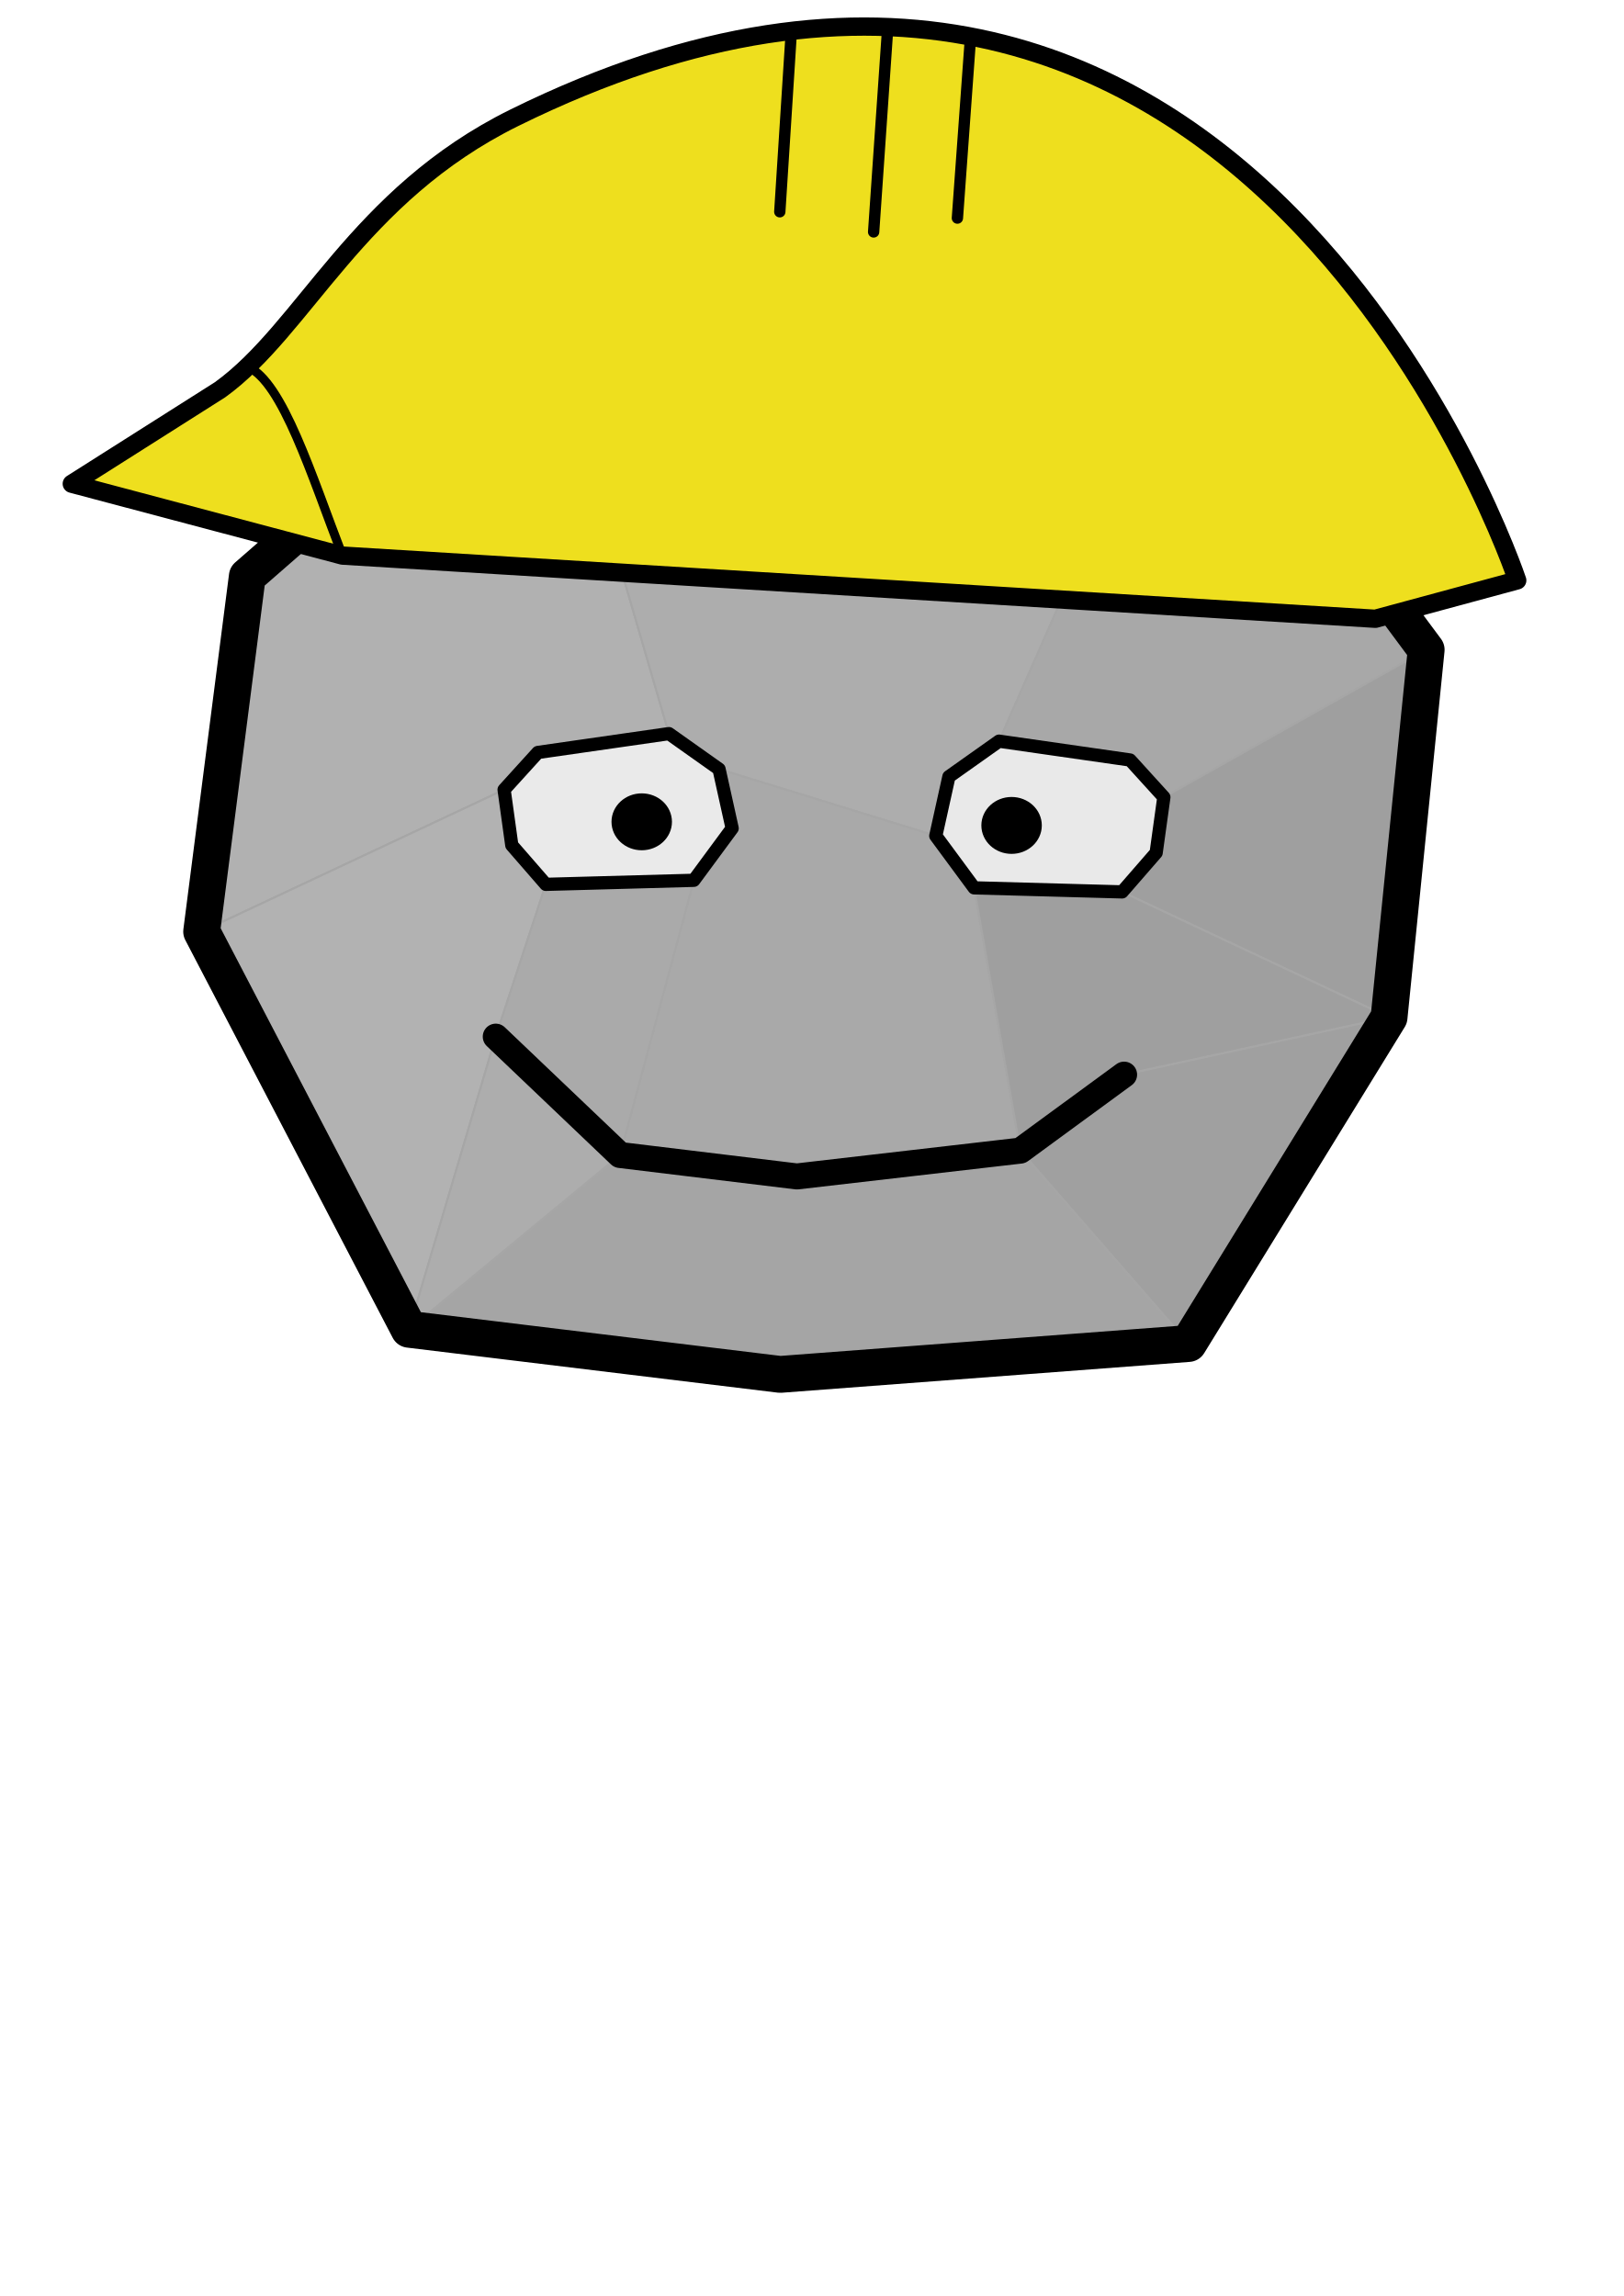
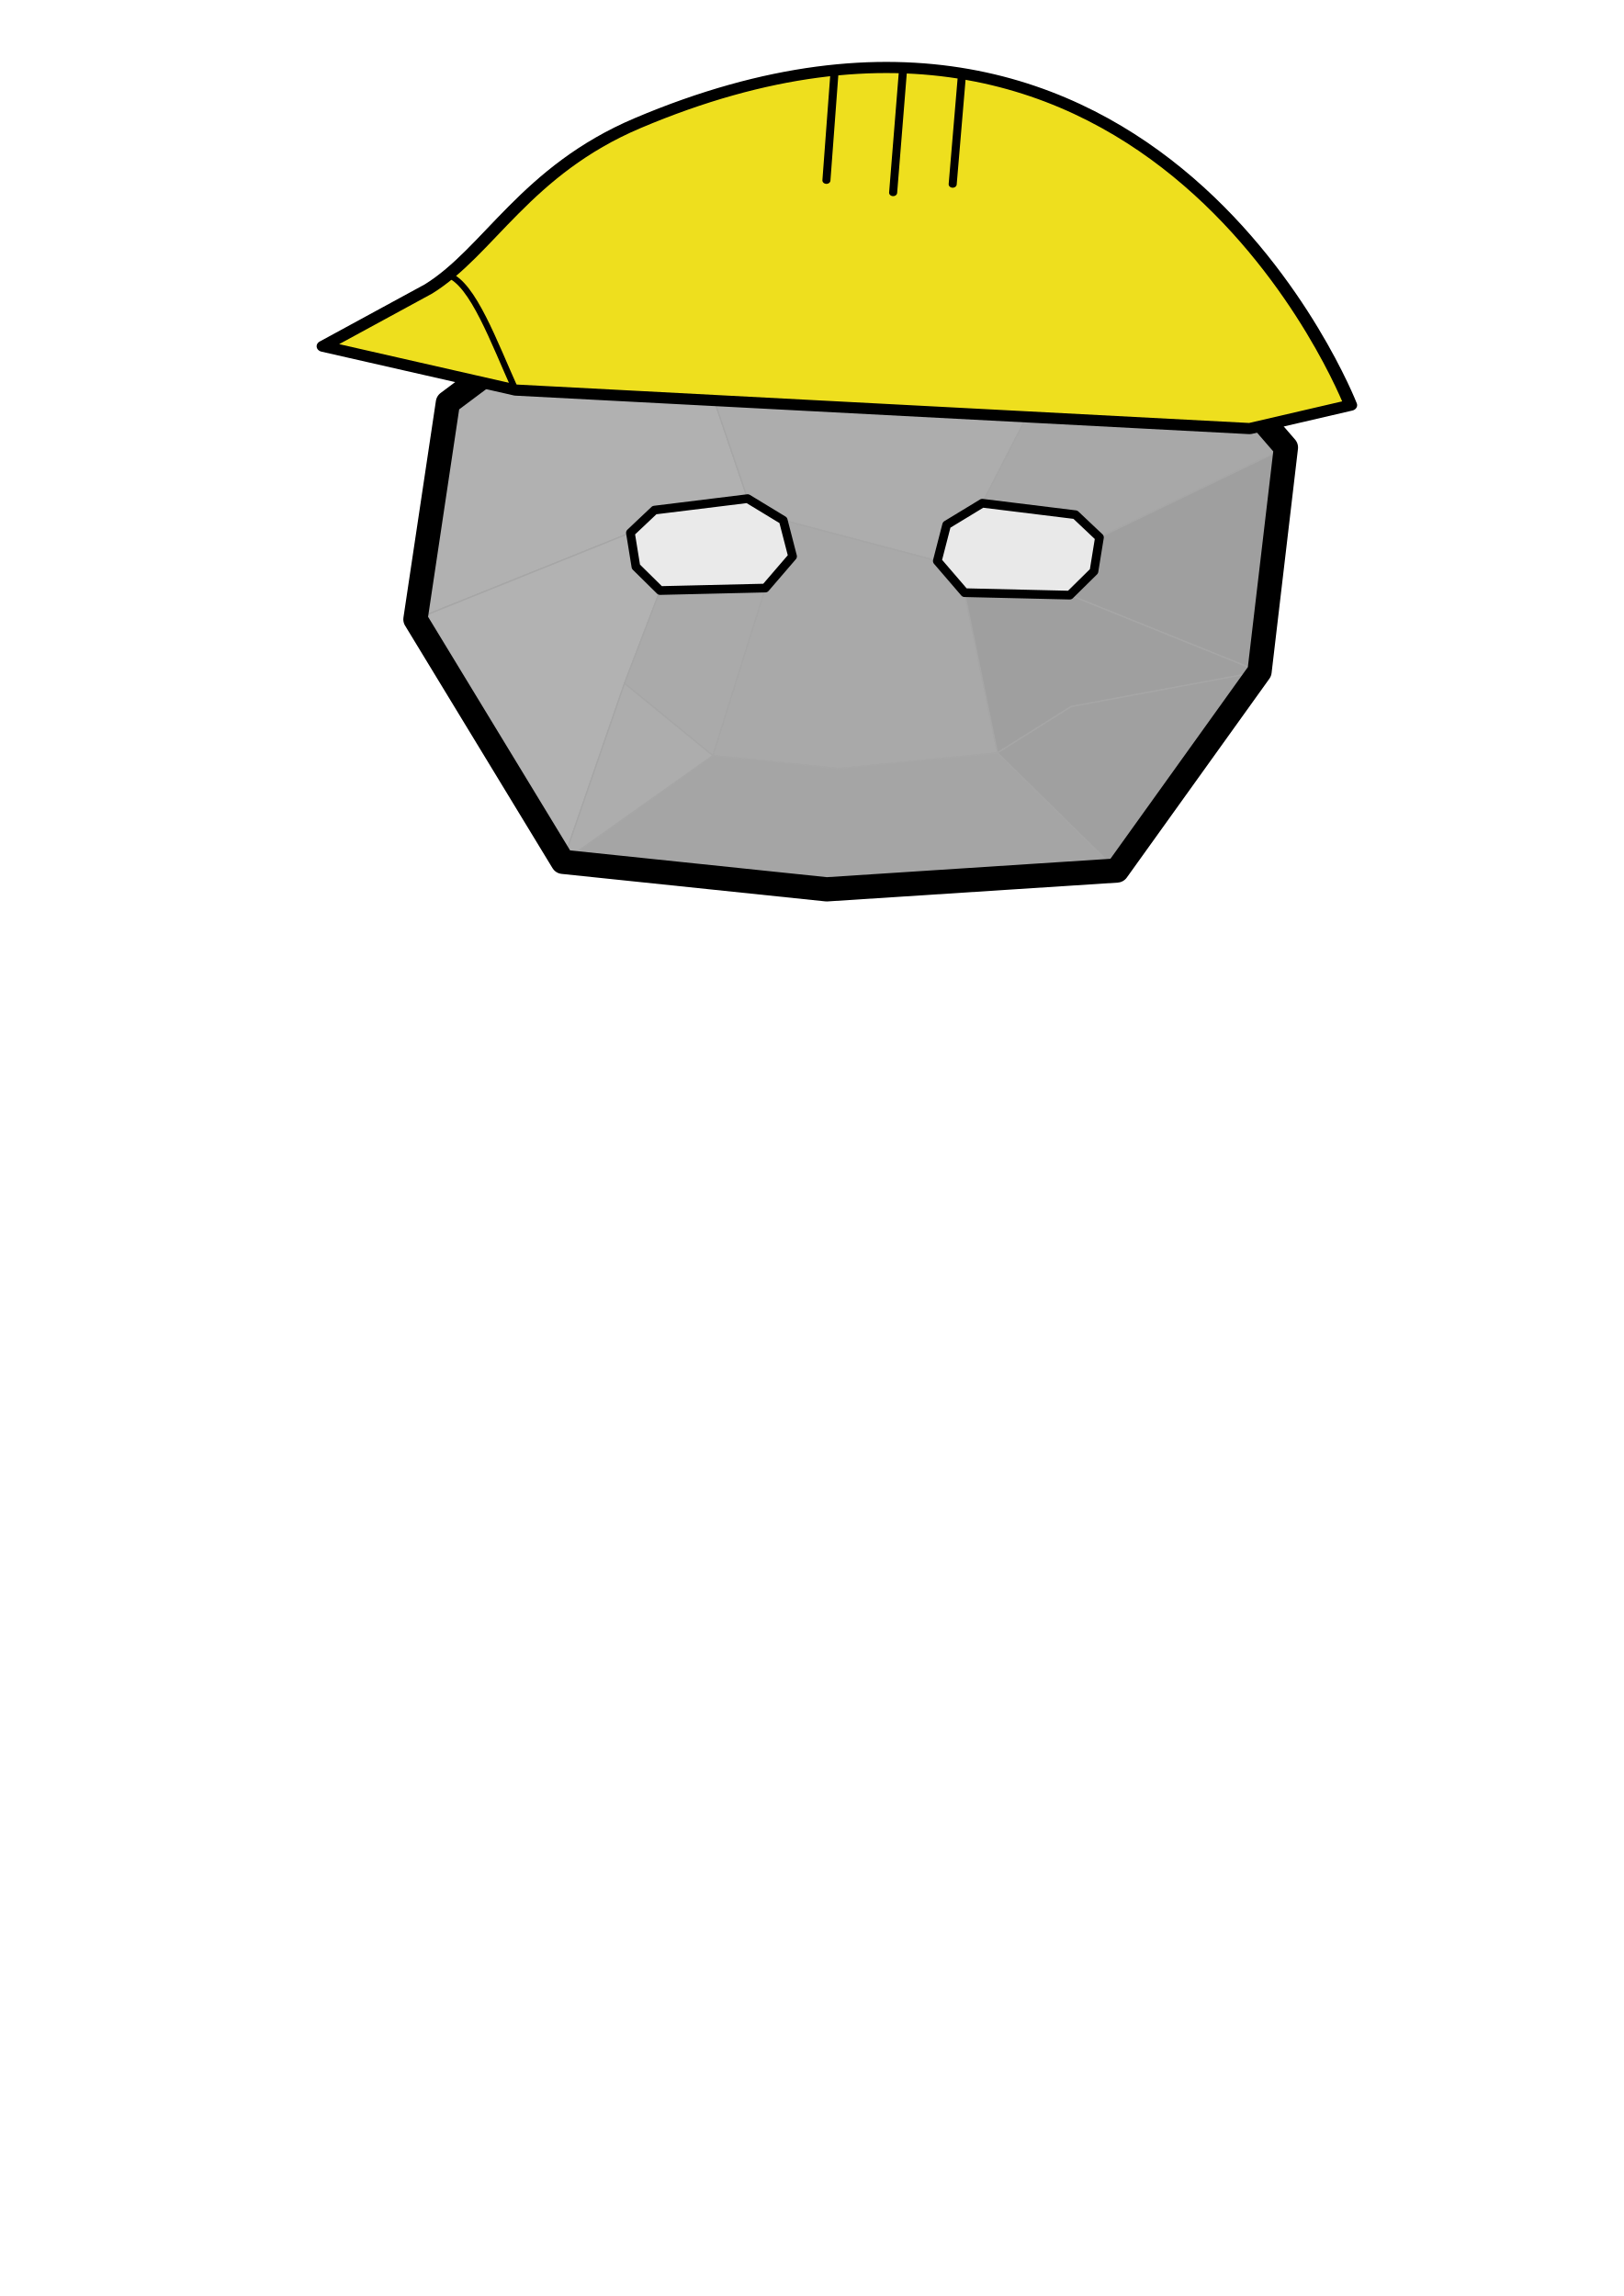
<svg xmlns="http://www.w3.org/2000/svg" width="210mm" height="297mm" viewBox="0 0 210 297" version="1.1" id="svg846">
  <defs id="defs840" />
  <g id="layer4" style="display:inline">
-     <path style="fill:#eaeaea;fill-opacity:1;stroke:#000000;stroke-width:0.309px;stroke-linecap:butt;stroke-linejoin:miter;stroke-opacity:1" d="m 65.197,102.151 4.372,-4.817 16.947,-2.436 6.481,4.592 1.697,7.658 -4.96,6.724 -19.14,0.524 -4.4,-5.06 z" id="path2259" />
-     <path style="fill:#e9e9e9;fill-opacity:1;stroke:#000000;stroke-width:0.309px;stroke-linecap:butt;stroke-linejoin:miter;stroke-opacity:1" d="m 121.029,108.124 1.697,-7.658 6.481,-4.592 16.947,2.436 4.372,4.817 -0.997,7.187 -4.4,5.06 -19.14,-0.524 z" id="path2261" />
-     <ellipse style="fill:#000000;fill-opacity:1;stroke:#000000;stroke-width:1.945;stroke-linecap:round;stroke-linejoin:round;stroke-miterlimit:4;stroke-dasharray:none;stroke-dashoffset:8.816;stroke-opacity:1;paint-order:stroke fill markers" id="path2263" cx="82.997" cy="106.306" rx="2.937" ry="2.708" />
-     <ellipse style="fill:#000000;fill-opacity:1;stroke:#000000;stroke-width:1.945;stroke-linecap:round;stroke-linejoin:round;stroke-miterlimit:4;stroke-dasharray:none;stroke-dashoffset:8.816;stroke-opacity:1;paint-order:stroke fill markers" id="path2263-6" cx="130.832" cy="106.773" rx="2.937" ry="2.708" />
+     <path style="fill:#eaeaea;fill-opacity:1;stroke:#000000;stroke-width:0.204px;stroke-linecap:butt;stroke-linejoin:miter;stroke-opacity:1" d="m 81.537,68.922 3.108,-2.937 12.047,-1.485 4.607,2.8 1.206,4.67 -3.526,4.1 -13.606,0.32 -3.128,-3.085 z" id="path2259" />
+     <path style="fill:#e9e9e9;fill-opacity:1;stroke:#000000;stroke-width:0.204px;stroke-linecap:butt;stroke-linejoin:miter;stroke-opacity:1" d="m 121.227,72.564 1.206,-4.67 4.607,-2.8 12.047,1.485 3.108,2.937 -0.709,4.382 -3.128,3.085 -13.606,-0.32 z" id="path2261" />
  </g>
  <g id="layer3" style="display:inline">
-     <path style="fill:none;stroke:none;stroke-width:0.265px;stroke-linecap:butt;stroke-linejoin:miter;stroke-opacity:1" d="m 31.987,74.544 36.585,15.604 0.997,7.187 4.4,5.06 -10.846,24.516 -37.042,-6.404 z" id="path879" />
-     <path style="fill:#b1b1b1;fill-opacity:1;stroke:#a6a6a6;stroke-width:0.265px;stroke-linecap:butt;stroke-linejoin:miter;stroke-opacity:1" d="m 70.749,40.732 15.766,54.167 -16.947,2.436 -4.372,4.817 -39.116,18.355 5.907,-45.963 z" id="path896" />
-     <path style="fill:#adadad;fill-opacity:1;stroke:#a6a6a6;stroke-width:0.265px;stroke-linecap:butt;stroke-linejoin:miter;stroke-opacity:1" d="m 70.749,40.732 15.766,54.167 6.481,4.592 28.033,8.633 1.697,-7.658 6.481,-4.592 23.866,-54.085 z" id="path1510" />
-     <path style="fill:#a8a8a8;fill-opacity:1;stroke:#a6a6a6;stroke-width:0.265px;stroke-linecap:butt;stroke-linejoin:miter;stroke-opacity:1" d="m 153.073,41.789 -23.866,54.085 16.947,2.436 4.372,4.817 33.927,-19.073 z" id="path1512" />
-     <path style="fill:#9f9f9f;fill-opacity:1;stroke:#a6a6a6;stroke-width:0.265px;stroke-linecap:butt;stroke-linejoin:miter;stroke-opacity:1" d="m 179.653,131.601 -34.524,-16.228 4.4,-5.06 0.997,-7.187 33.927,-19.073 z" id="path1514" />
-     <path style="fill:#a9a9a9;fill-opacity:1;stroke:#a6a6a6;stroke-width:0.265px;stroke-linecap:butt;stroke-linejoin:miter;stroke-opacity:1" d="m 92.996,99.491 1.697,7.658 -4.96,6.724 -9.55,35.532 22.883,2.775 28.899,-3.342 -5.976,-33.99 -4.96,-6.724 z" id="path1516" />
-     <path style="fill:#9f9f9f;fill-opacity:1;stroke:#a6a6a6;stroke-width:0.265px;stroke-linecap:butt;stroke-linejoin:miter;stroke-opacity:1" d="m 125.989,114.849 5.976,33.99 13.418,-9.827 34.27,-7.41 -34.524,-16.228 z" id="path1518" />
-     <path style="fill:#a0a0a0;fill-opacity:1;stroke:#a6a6a6;stroke-width:0.265px;stroke-linecap:butt;stroke-linejoin:miter;stroke-opacity:1" d="m 153.71,173.791 -21.744,-24.953 13.418,-9.827 34.27,-7.41 z" id="path1520" />
-     <path style="fill:#a5a5a5;fill-opacity:1;stroke:#a6a6a6;stroke-width:0.265px;stroke-linecap:butt;stroke-linejoin:miter;stroke-opacity:1" d="m 80.183,149.405 22.883,2.775 28.899,-3.342 21.744,24.953 -52.805,3.994 -48.003,-5.834 z" id="path1522" />
-     <path style="fill:#b2b2b2;fill-opacity:1;stroke:#a6a6a6;stroke-width:0.265px;stroke-linecap:butt;stroke-linejoin:miter;stroke-opacity:1" d="m 26.08,120.507 39.116,-18.355 0.997,7.187 4.4,5.06 -6.474,19.7 -11.216,37.854 z" id="path1524" />
-     <path style="fill:#aaaaaa;fill-opacity:1;stroke:#a6a6a6;stroke-width:0.265px;stroke-linecap:butt;stroke-linejoin:miter;stroke-opacity:1" d="m 89.733,113.873 -9.55,35.532 -16.064,-15.308 6.474,-19.7 z" id="path1526" />
-     <path style="fill:#adadad;fill-opacity:1;stroke:#a6a6a6;stroke-width:0.265px;stroke-linecap:butt;stroke-linejoin:miter;stroke-opacity:1" d="M 52.902,171.951 80.183,149.405 64.119,134.097 Z" id="path1528" />
+     <path style="fill:none;stroke:none;stroke-width:0.174px;stroke-linecap:butt;stroke-linejoin:miter;stroke-opacity:1" d="m 57.929,52.087 26.007,9.515 0.708,4.382 3.128,3.085 -7.71,14.949 -26.332,-3.905 z" id="path879" />
+     <path style="fill:#b1b1b1;fill-opacity:1;stroke:#a6a6a6;stroke-width:0.174px;stroke-linecap:butt;stroke-linejoin:miter;stroke-opacity:1" d="m 85.484,31.47 11.207,33.029 -12.047,1.485 -3.108,2.937 -27.807,11.193 4.199,-28.027 z" id="path896" />
+     <path style="fill:#adadad;fill-opacity:1;stroke:#a6a6a6;stroke-width:0.174px;stroke-linecap:butt;stroke-linejoin:miter;stroke-opacity:1" d="m 85.484,31.47 11.207,33.029 4.607,2.8 19.928,5.264 1.206,-4.67 4.607,-2.8 16.966,-32.979 z" id="path1510" />
+     <path style="fill:#a8a8a8;fill-opacity:1;stroke:#a6a6a6;stroke-width:0.174px;stroke-linecap:butt;stroke-linejoin:miter;stroke-opacity:1" d="m 144.006,32.114 -16.966,32.979 12.047,1.485 3.108,2.937 24.118,-11.63 z" id="path1512" />
+     <path style="fill:#9f9f9f;fill-opacity:1;stroke:#a6a6a6;stroke-width:0.174px;stroke-linecap:butt;stroke-linejoin:miter;stroke-opacity:1" d="m 162.901,86.879 -24.542,-9.896 3.128,-3.085 0.709,-4.382 24.118,-11.63 z" id="path1514" />
+     <path style="fill:#a9a9a9;fill-opacity:1;stroke:#a6a6a6;stroke-width:0.174px;stroke-linecap:butt;stroke-linejoin:miter;stroke-opacity:1" d="m 101.299,67.3 1.206,4.67 -3.526,4.1 -6.789,21.666 16.267,1.692 20.544,-2.038 -4.248,-20.726 -3.526,-4.1 z" id="path1516" />
+     <path style="fill:#9f9f9f;fill-opacity:1;stroke:#a6a6a6;stroke-width:0.174px;stroke-linecap:butt;stroke-linejoin:miter;stroke-opacity:1" d="m 124.753,76.664 4.248,20.726 9.539,-5.992 24.361,-4.518 -24.542,-9.896 z" id="path1518" />
+     <path style="fill:#a0a0a0;fill-opacity:1;stroke:#a6a6a6;stroke-width:0.174px;stroke-linecap:butt;stroke-linejoin:miter;stroke-opacity:1" d="m 144.459,112.605 -15.457,-15.215 9.539,-5.992 24.361,-4.518 z" id="path1520" />
+     <path style="fill:#a5a5a5;fill-opacity:1;stroke:#a6a6a6;stroke-width:0.174px;stroke-linecap:butt;stroke-linejoin:miter;stroke-opacity:1" d="m 92.19,97.736 16.267,1.692 20.544,-2.038 15.457,15.215 -37.537,2.435 -34.124,-3.557 z" id="path1522" />
+     <path style="fill:#b2b2b2;fill-opacity:1;stroke:#a6a6a6;stroke-width:0.174px;stroke-linecap:butt;stroke-linejoin:miter;stroke-opacity:1" d="m 53.73,80.114 27.807,-11.193 0.709,4.382 3.128,3.085 -4.602,12.012 -7.973,23.082 z" id="path1524" />
+     <path style="fill:#aaaaaa;fill-opacity:1;stroke:#a6a6a6;stroke-width:0.174px;stroke-linecap:butt;stroke-linejoin:miter;stroke-opacity:1" d="m 98.979,76.07 -6.789,21.666 -11.419,-9.334 4.602,-12.012 z" id="path1526" />
+     <path style="fill:#adadad;fill-opacity:1;stroke:#a6a6a6;stroke-width:0.174px;stroke-linecap:butt;stroke-linejoin:miter;stroke-opacity:1" d="M 72.797,111.484 92.19,97.736 80.771,88.401 Z" id="path1528" />
  </g>
  <g id="layer1" style="display:inline">
-     <path style="fill:none;fill-opacity:1;stroke:#000000;stroke-width:4.763;stroke-linecap:round;stroke-linejoin:round;stroke-miterlimit:4;stroke-dasharray:none;stroke-opacity:1" d="m 70.749,40.732 82.324,1.057 31.379,42.265 -4.799,47.548 -25.943,42.19 -52.805,3.994 -48.003,-5.834 -26.822,-51.445 5.907,-45.963 z" id="path2167" />
-     <path style="fill:none;stroke:#000000;stroke-width:1.712;stroke-linecap:round;stroke-linejoin:round;stroke-miterlimit:4;stroke-dasharray:none;stroke-opacity:1" d="m 69.568,97.334 16.947,-2.436 6.481,4.592 1.697,7.658 -4.96,6.724 -19.14,0.524 -4.4,-5.06 -0.997,-7.187 z" id="path2206" />
-     <path style="fill:none;stroke:#000000;stroke-width:1.712;stroke-linecap:round;stroke-linejoin:round;stroke-miterlimit:4;stroke-dasharray:none;stroke-opacity:1" d="m 146.154,98.309 -16.947,-2.436 -6.481,4.592 -1.697,7.658 4.96,6.724 19.14,0.524 4.4,-5.06 0.997,-7.187 z" id="path2206-3" />
-     <path style="display:inline;fill:none;stroke:#000000;stroke-width:3.365;stroke-linecap:round;stroke-linejoin:round;stroke-miterlimit:4;stroke-dasharray:none;stroke-opacity:1" d="m 64.119,134.097 16.064,15.308 22.883,2.775 28.899,-3.342 13.418,-9.827" id="path877" />
+     <path style="fill:none;fill-opacity:1;stroke:#000000;stroke-width:3.136;stroke-linecap:round;stroke-linejoin:round;stroke-miterlimit:4;stroke-dasharray:none;stroke-opacity:1" d="m 85.484,31.47 58.522,0.644 22.307,25.772 -3.412,28.993 -18.443,25.726 -37.537,2.435 -34.124,-3.557 -19.067,-31.369 4.199,-28.027 z" id="path2167" />
+     <path style="fill:none;stroke:#000000;stroke-width:1.127;stroke-linecap:round;stroke-linejoin:round;stroke-miterlimit:4;stroke-dasharray:none;stroke-opacity:1" d="m 84.645,65.984 12.047,-1.485 4.607,2.8 1.206,4.67 -3.526,4.1 -13.606,0.32 -3.128,-3.085 -0.709,-4.382 z" id="path2206" />
+     <path style="fill:none;stroke:#000000;stroke-width:1.127;stroke-linecap:round;stroke-linejoin:round;stroke-miterlimit:4;stroke-dasharray:none;stroke-opacity:1" d="m 139.087,66.579 -12.047,-1.485 -4.607,2.8 -1.206,4.67 3.526,4.1 13.606,0.32 3.128,-3.085 0.709,-4.382 z" id="path2206-3" />
  </g>
  <g id="layer2" style="display:inline">
-     <g id="g875" transform="translate(-2.065438,-40.29802)">
+     <g id="g875" transform="matrix(0.710874,0,0,0.6097707,33.72217,-17.93971)">
      <path id="path843" d="m 46.359,112.168 133.588,8.172 18.348,-4.967 c 0,0 -35.393,-106.424 -129.706,-59.843 C 48.204,65.597 41.495,82.807 30.52,90.718 L 11.35,102.876 Z" style="fill:#eedf1e;fill-opacity:1;stroke:#000000;stroke-width:2.365;stroke-linecap:round;stroke-linejoin:round;stroke-miterlimit:4;stroke-dasharray:none;stroke-opacity:1" />
      <path id="path845" d="m 116.87,44.023 -1.814,26.276 z" style="fill:none;stroke:#000000;stroke-width:1.465;stroke-linecap:round;stroke-linejoin:round;stroke-miterlimit:4;stroke-dasharray:none;stroke-opacity:1" />
      <path id="path845-3" d="m 127.599,44.971 -1.709,23.538 z" style="fill:none;stroke:#000000;stroke-width:1.465;stroke-linecap:round;stroke-linejoin:round;stroke-miterlimit:4;stroke-dasharray:none;stroke-opacity:1" />
      <path id="path845-6" d="m 104.428,44.145 -1.509,23.546 z" style="fill:none;stroke:#000000;stroke-width:1.465;stroke-linecap:round;stroke-linejoin:round;stroke-miterlimit:4;stroke-dasharray:none;stroke-opacity:1" />
      <path id="path868" d="m 34.1,87.756 c 4.507,1.873 8.312,14.202 12.26,24.412" style="fill:none;stroke:#000000;stroke-width:1.165;stroke-linecap:butt;stroke-linejoin:miter;stroke-miterlimit:4;stroke-dasharray:none;stroke-opacity:1" />
    </g>
  </g>
</svg>
